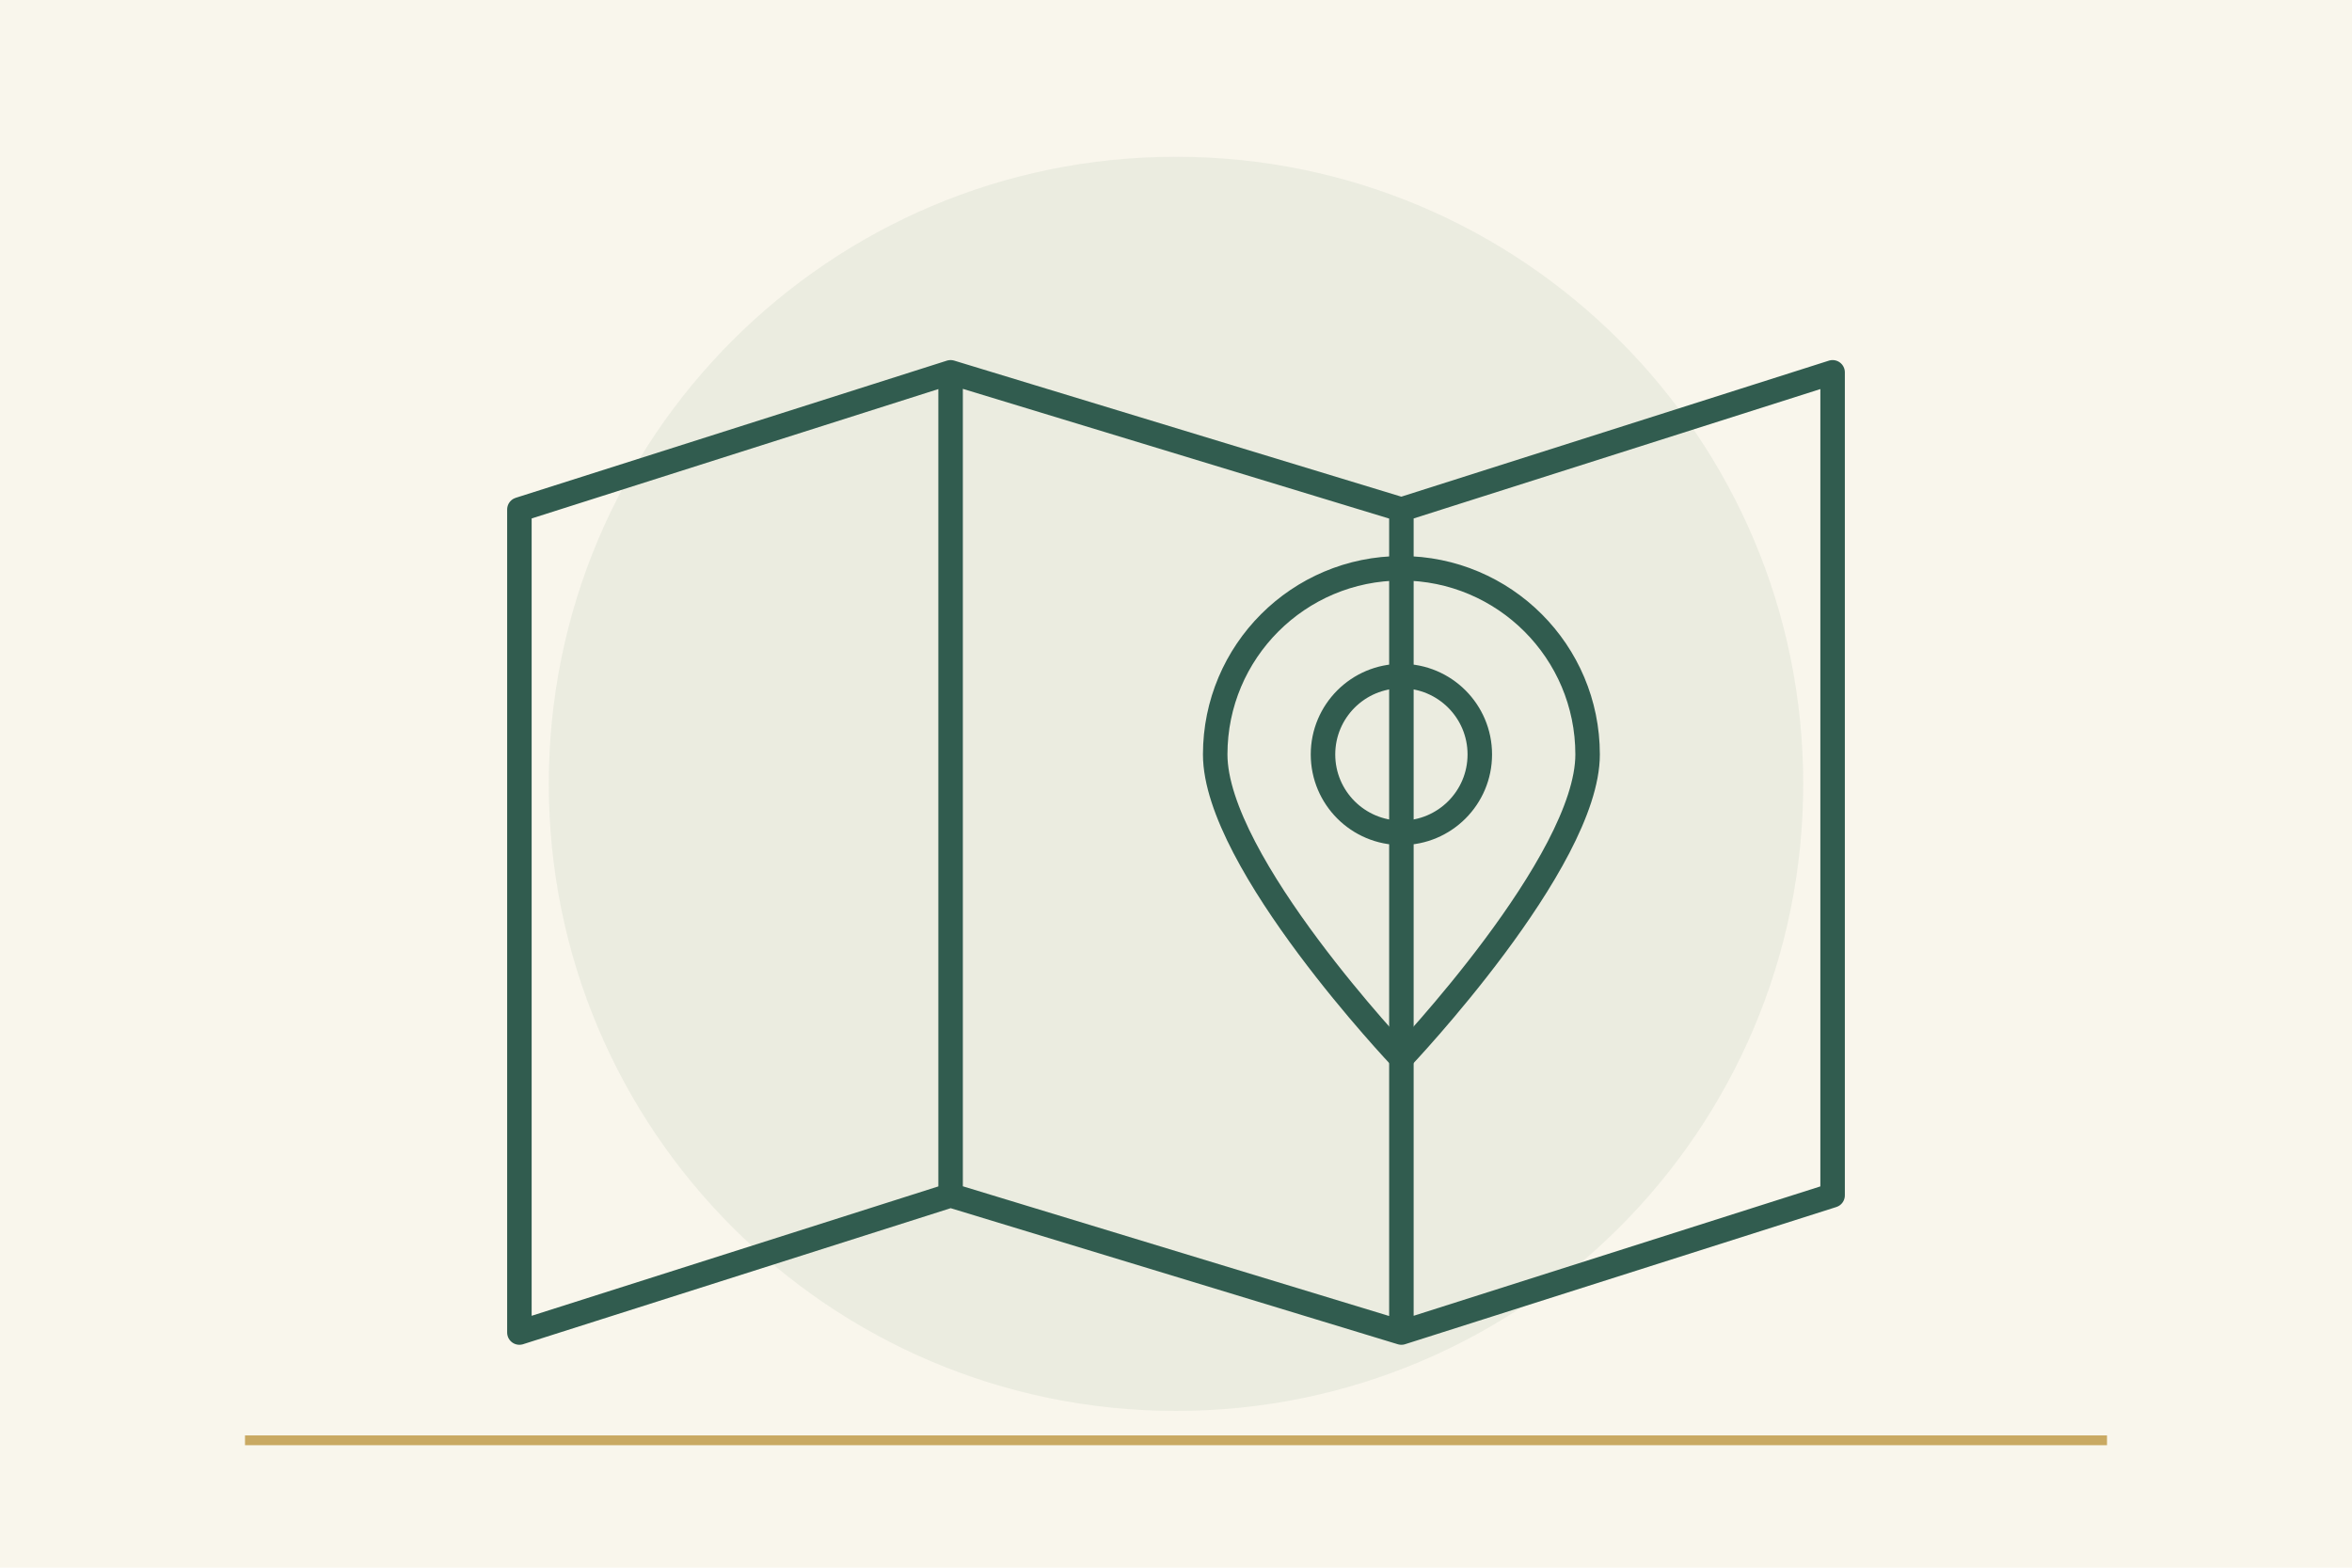
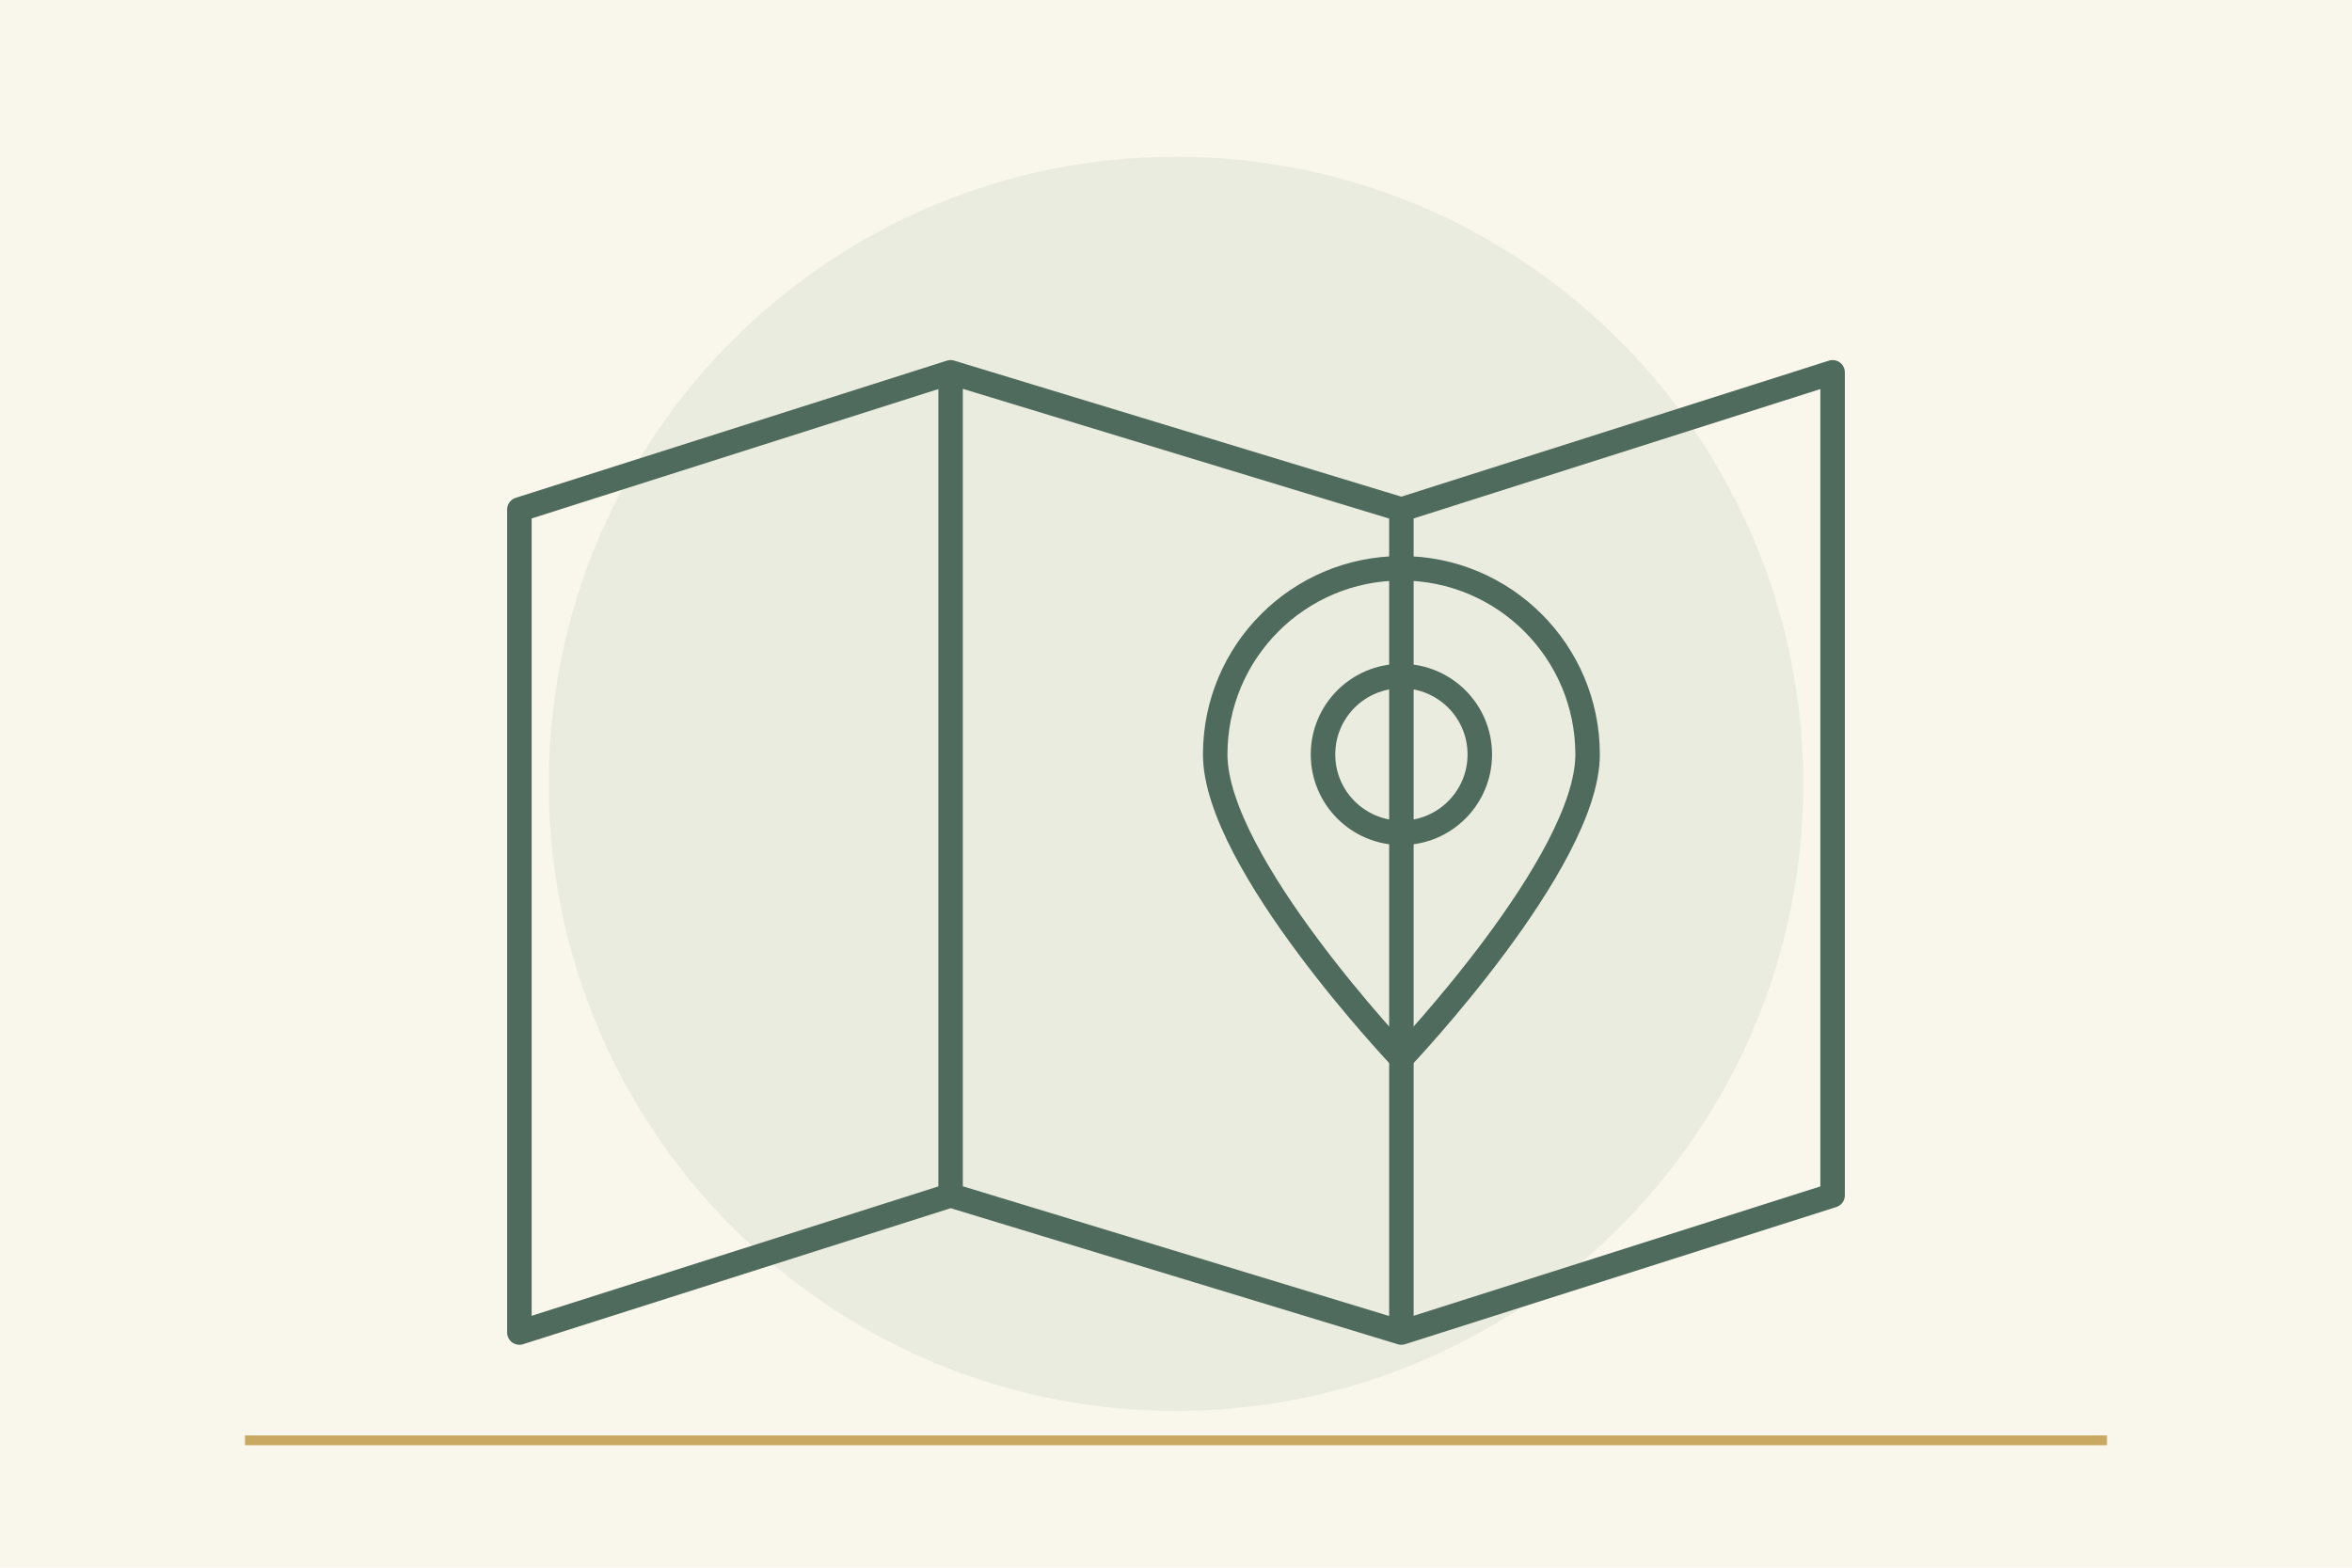
<svg xmlns="http://www.w3.org/2000/svg" viewBox="0 0 240 160">
  <rect width="240" height="160" fill="#F9F6EC" />
  <circle cx="120" cy="80" r="64" fill="#6B8F72" opacity=".10" />
-   <g fill="none" stroke="#315C4F" stroke-width="2.5" stroke-linejoin="round" stroke-linecap="round">
+   <g fill="none" stroke="#4F6B5D" stroke-width="2.5" stroke-linejoin="round" stroke-linecap="round">
    <path d="m53 52 44-14 46 14 44-14v84l-44 14-46-14-44 14V52Zm44-14v84m46-70v84" />
    <circle cx="143" cy="77" r="8" />
    <path d="M143 108s-19-20-19-31a19 19 0 0 1 38 0c0 11-19 31-19 31Z" />
  </g>
  <path d="M25 147h190" stroke="#C9A962" />
</svg>
